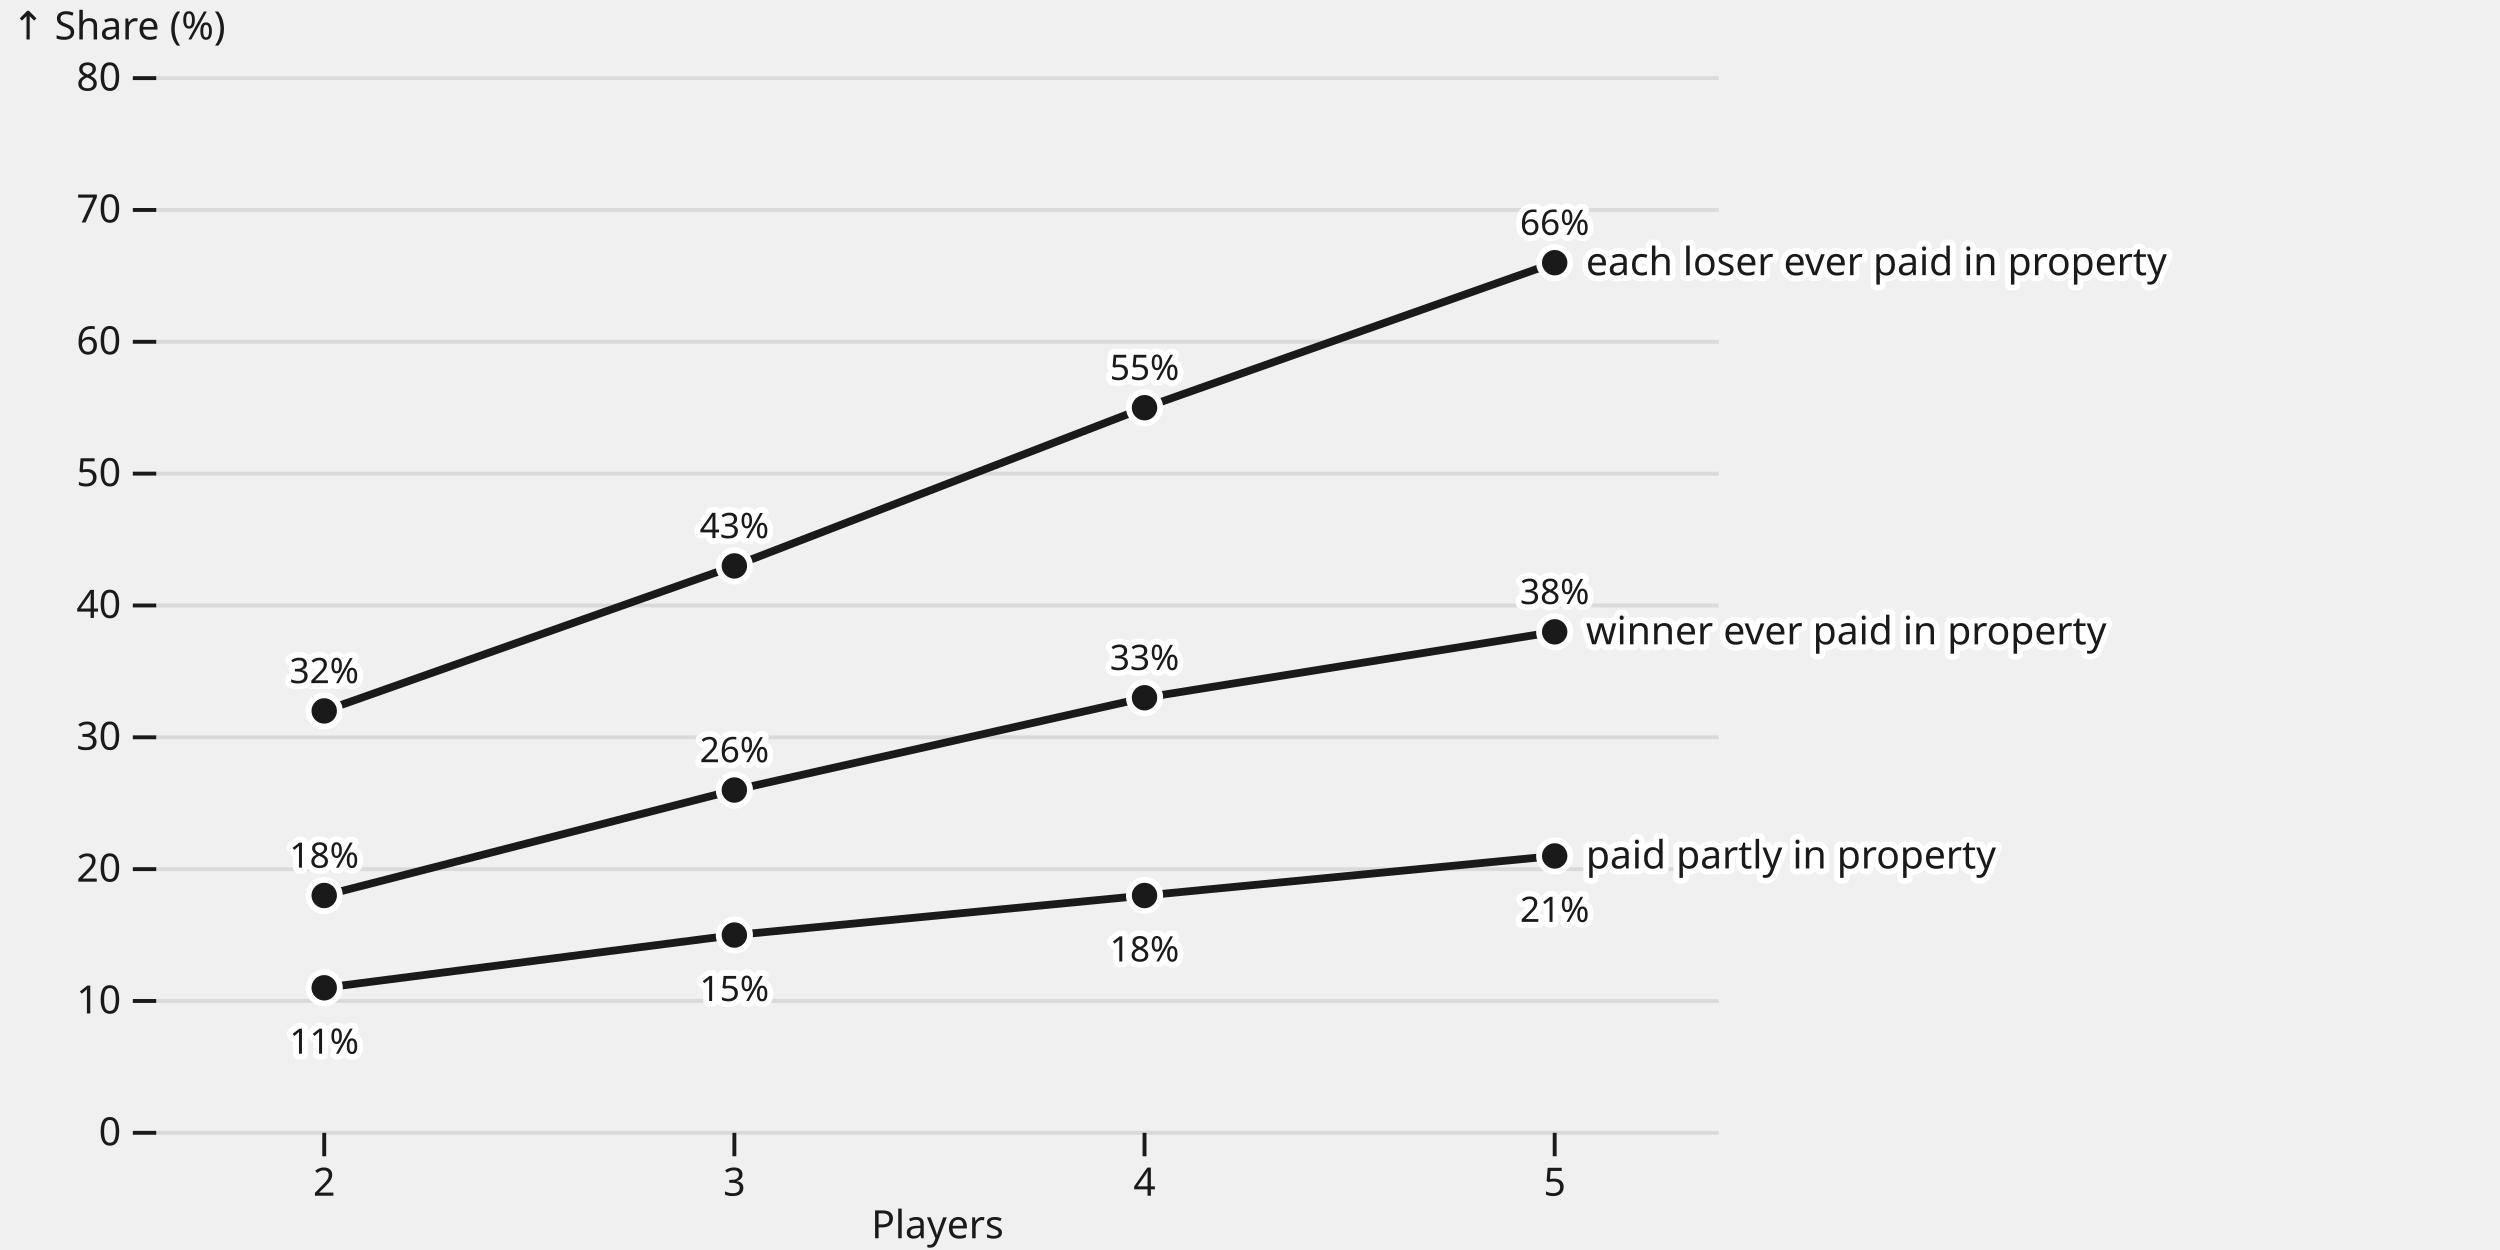
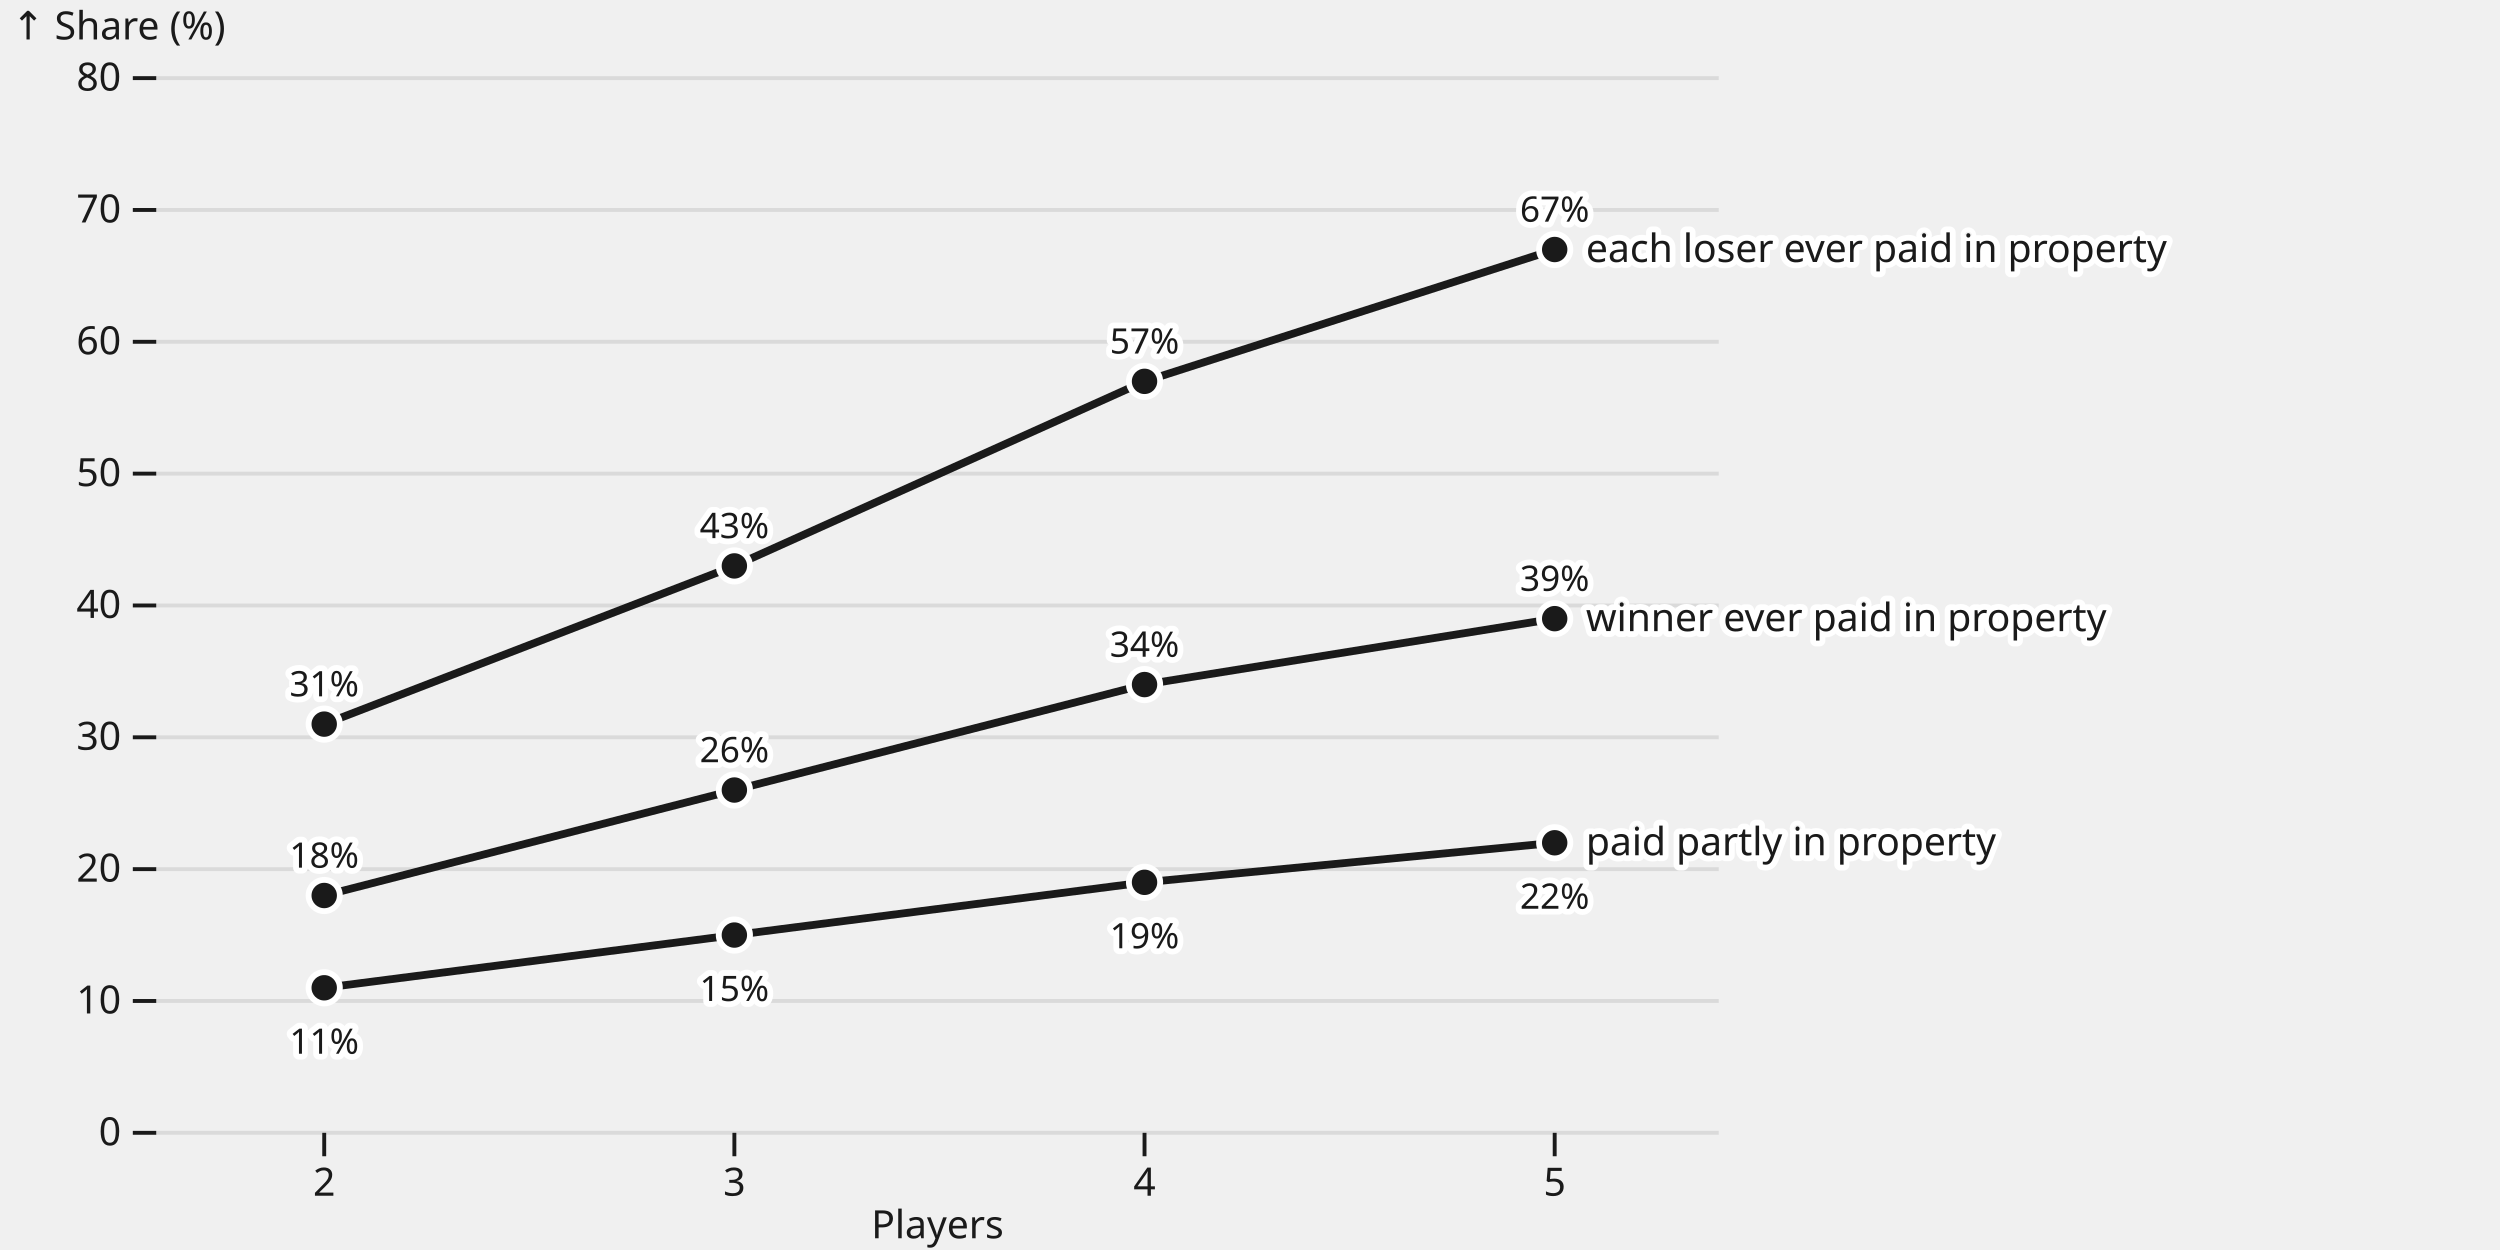
<svg xmlns="http://www.w3.org/2000/svg" class="plot-d6a7b5" fill="currentColor" font-family="system-ui, sans-serif" font-size="10" text-anchor="middle" width="640" height="320" viewBox="0 0 640 320" style="background: rgb(255, 255, 255); color: rgb(26, 26, 26);">
  <style>@media (prefers-color-scheme: dark) { :root { filter: invert(1) hue-rotate(180deg); background: none !important } }</style>
  <style>:where(.plot-d6a7b5) {
  --plot-background: white;
  display: block;
  height: auto;
  height: intrinsic;
  max-width: 100%;
}
:where(.plot-d6a7b5 text),
:where(.plot-d6a7b5 tspan) {
  white-space: pre;
}</style>
  <g aria-label="y-grid" aria-hidden="true" stroke="currentColor" stroke-opacity="0.1">
    <line x1="40" x2="440" y1="290" y2="290" />
    <line x1="40" x2="440" y1="256.25" y2="256.25" />
    <line x1="40" x2="440" y1="222.5" y2="222.5" />
    <line x1="40" x2="440" y1="188.75" y2="188.75" />
    <line x1="40" x2="440" y1="155" y2="155" />
    <line x1="40" x2="440" y1="121.25" y2="121.25" />
    <line x1="40" x2="440" y1="87.5" y2="87.5" />
    <line x1="40" x2="440" y1="53.75" y2="53.75" />
    <line x1="40" x2="440" y1="20" y2="20" />
  </g>
  <g aria-label="y-axis tick" aria-hidden="true" fill="none" stroke="currentColor">
    <path transform="translate(40,290)" d="M0,0L-6,0" />
    <path transform="translate(40,256.25)" d="M0,0L-6,0" />
    <path transform="translate(40,222.5)" d="M0,0L-6,0" />
    <path transform="translate(40,188.75)" d="M0,0L-6,0" />
    <path transform="translate(40,155)" d="M0,0L-6,0" />
    <path transform="translate(40,121.25)" d="M0,0L-6,0" />
    <path transform="translate(40,87.5)" d="M0,0L-6,0" />
    <path transform="translate(40,53.75)" d="M0,0L-6,0" />
    <path transform="translate(40,20)" d="M0,0L-6,0" />
  </g>
  <g aria-label="y-axis tick label" text-anchor="end" font-variant="tabular-nums" transform="translate(-9,0)">
    <text y="0.32em" transform="translate(40,290)">0</text>
    <text y="0.32em" transform="translate(40,256.25)">10</text>
    <text y="0.32em" transform="translate(40,222.5)">20</text>
    <text y="0.32em" transform="translate(40,188.75)">30</text>
    <text y="0.32em" transform="translate(40,155)">40</text>
    <text y="0.32em" transform="translate(40,121.25)">50</text>
    <text y="0.32em" transform="translate(40,87.5)">60</text>
    <text y="0.32em" transform="translate(40,53.75)">70</text>
    <text y="0.32em" transform="translate(40,20)">80</text>
  </g>
  <g aria-label="y-axis label" text-anchor="start" transform="translate(-37,-17)">
    <text y="0.71em" transform="translate(40,20)">↑ Share (%)</text>
  </g>
  <g aria-label="x-axis tick" aria-hidden="true" fill="none" stroke="currentColor">
    <path transform="translate(83,290)" d="M0,0L0,6" />
    <path transform="translate(188,290)" d="M0,0L0,6" />
    <path transform="translate(293,290)" d="M0,0L0,6" />
    <path transform="translate(398,290)" d="M0,0L0,6" />
  </g>
  <g aria-label="x-axis tick label" transform="translate(0,9)">
    <text y="0.71em" transform="translate(83,290)">2</text>
    <text y="0.71em" transform="translate(188,290)">3</text>
    <text y="0.71em" transform="translate(293,290)">4</text>
    <text y="0.71em" transform="translate(398,290)">5</text>
  </g>
  <g aria-label="x-axis label" transform="translate(0,27)">
    <text transform="translate(240,290)">Players</text>
  </g>
  <g aria-label="line" fill="none" stroke="#1a1a1a" stroke-width="2" stroke-linejoin="round" stroke-linecap="round">
-     <path d="M83,252.875L188,239.375L293,229.25L398,219.125" />
-     <path d="M83,229.25L188,202.25L293,178.625L398,161.75" />
-     <path d="M83,182L188,144.875L293,104.375L398,67.25" />
+     <path d="M83,252.875L188,239.375L293,225.875L398,215.75" />
+     <path d="M83,229.25L188,202.25L293,175.25L398,158.375" />
+     <path d="M83,185.375L188,144.875L293,97.625L398,63.875" />
  </g>
  <g aria-label="dot" fill="#1a1a1a" stroke="#ffffff" stroke-width="1.5">
    <circle cx="83" cy="252.875" r="4" />
    <circle cx="188" cy="239.375" r="4" />
-     <circle cx="293" cy="229.25" r="4" />
-     <circle cx="398" cy="219.125" r="4" />
+     <circle cx="293" cy="225.875" r="4" />
+     <circle cx="398" cy="215.75" r="4" />
    <circle cx="83" cy="229.25" r="4" />
    <circle cx="188" cy="202.25" r="4" />
-     <circle cx="293" cy="178.625" r="4" />
-     <circle cx="398" cy="161.75" r="4" />
-     <circle cx="83" cy="182" r="4" />
+     <circle cx="293" cy="175.25" r="4" />
+     <circle cx="398" cy="158.375" r="4" />
+     <circle cx="83" cy="185.375" r="4" />
    <circle cx="188" cy="144.875" r="4" />
-     <circle cx="293" cy="104.375" r="4" />
-     <circle cx="398" cy="67.25" r="4" />
+     <circle cx="293" cy="97.625" r="4" />
+     <circle cx="398" cy="63.875" r="4" />
  </g>
  <g aria-label="text" stroke="#ffffff" stroke-width="3" stroke-linejoin="round" paint-order="stroke" font-size="9" transform="translate(0,-10)">
    <text y="0.32em" transform="translate(83,229.25)">18%</text>
    <text y="0.32em" transform="translate(188,202.25)">26%</text>
-     <text y="0.32em" transform="translate(293,178.625)">33%</text>
-     <text y="0.32em" transform="translate(398,161.75)">38%</text>
-     <text y="0.32em" transform="translate(83,182)">32%</text>
+     <text y="0.32em" transform="translate(293,175.25)">34%</text>
+     <text y="0.32em" transform="translate(398,158.375)">39%</text>
+     <text y="0.32em" transform="translate(83,185.375)">31%</text>
    <text y="0.32em" transform="translate(188,144.875)">43%</text>
-     <text y="0.32em" transform="translate(293,104.375)">55%</text>
-     <text y="0.32em" transform="translate(398,67.25)">66%</text>
+     <text y="0.32em" transform="translate(293,97.625)">57%</text>
+     <text y="0.32em" transform="translate(398,63.875)">67%</text>
  </g>
  <g aria-label="text" stroke="#ffffff" stroke-width="3" stroke-linejoin="round" paint-order="stroke" font-size="9" transform="translate(0,14)">
    <text y="0.32em" transform="translate(83,252.875)">11%</text>
    <text y="0.32em" transform="translate(188,239.375)">15%</text>
-     <text y="0.32em" transform="translate(293,229.25)">18%</text>
-     <text y="0.32em" transform="translate(398,219.125)">21%</text>
+     <text y="0.32em" transform="translate(293,225.875)">19%</text>
+     <text y="0.32em" transform="translate(398,215.75)">22%</text>
  </g>
  <g aria-label="text" stroke="#ffffff" stroke-width="3" stroke-linejoin="round" paint-order="stroke" text-anchor="start" transform="translate(8,0)">
-     <text y="0.32em" transform="translate(398,219.125)">paid partly in property</text>
-     <text y="0.32em" transform="translate(398,161.75)">winner ever paid in property</text>
-     <text y="0.32em" transform="translate(398,67.25)">each loser ever paid in property</text>
+     <text y="0.32em" transform="translate(398,215.75)">paid partly in property</text>
+     <text y="0.32em" transform="translate(398,158.375)">winner ever paid in property</text>
+     <text y="0.32em" transform="translate(398,63.875)">each loser ever paid in property</text>
  </g>
</svg>
